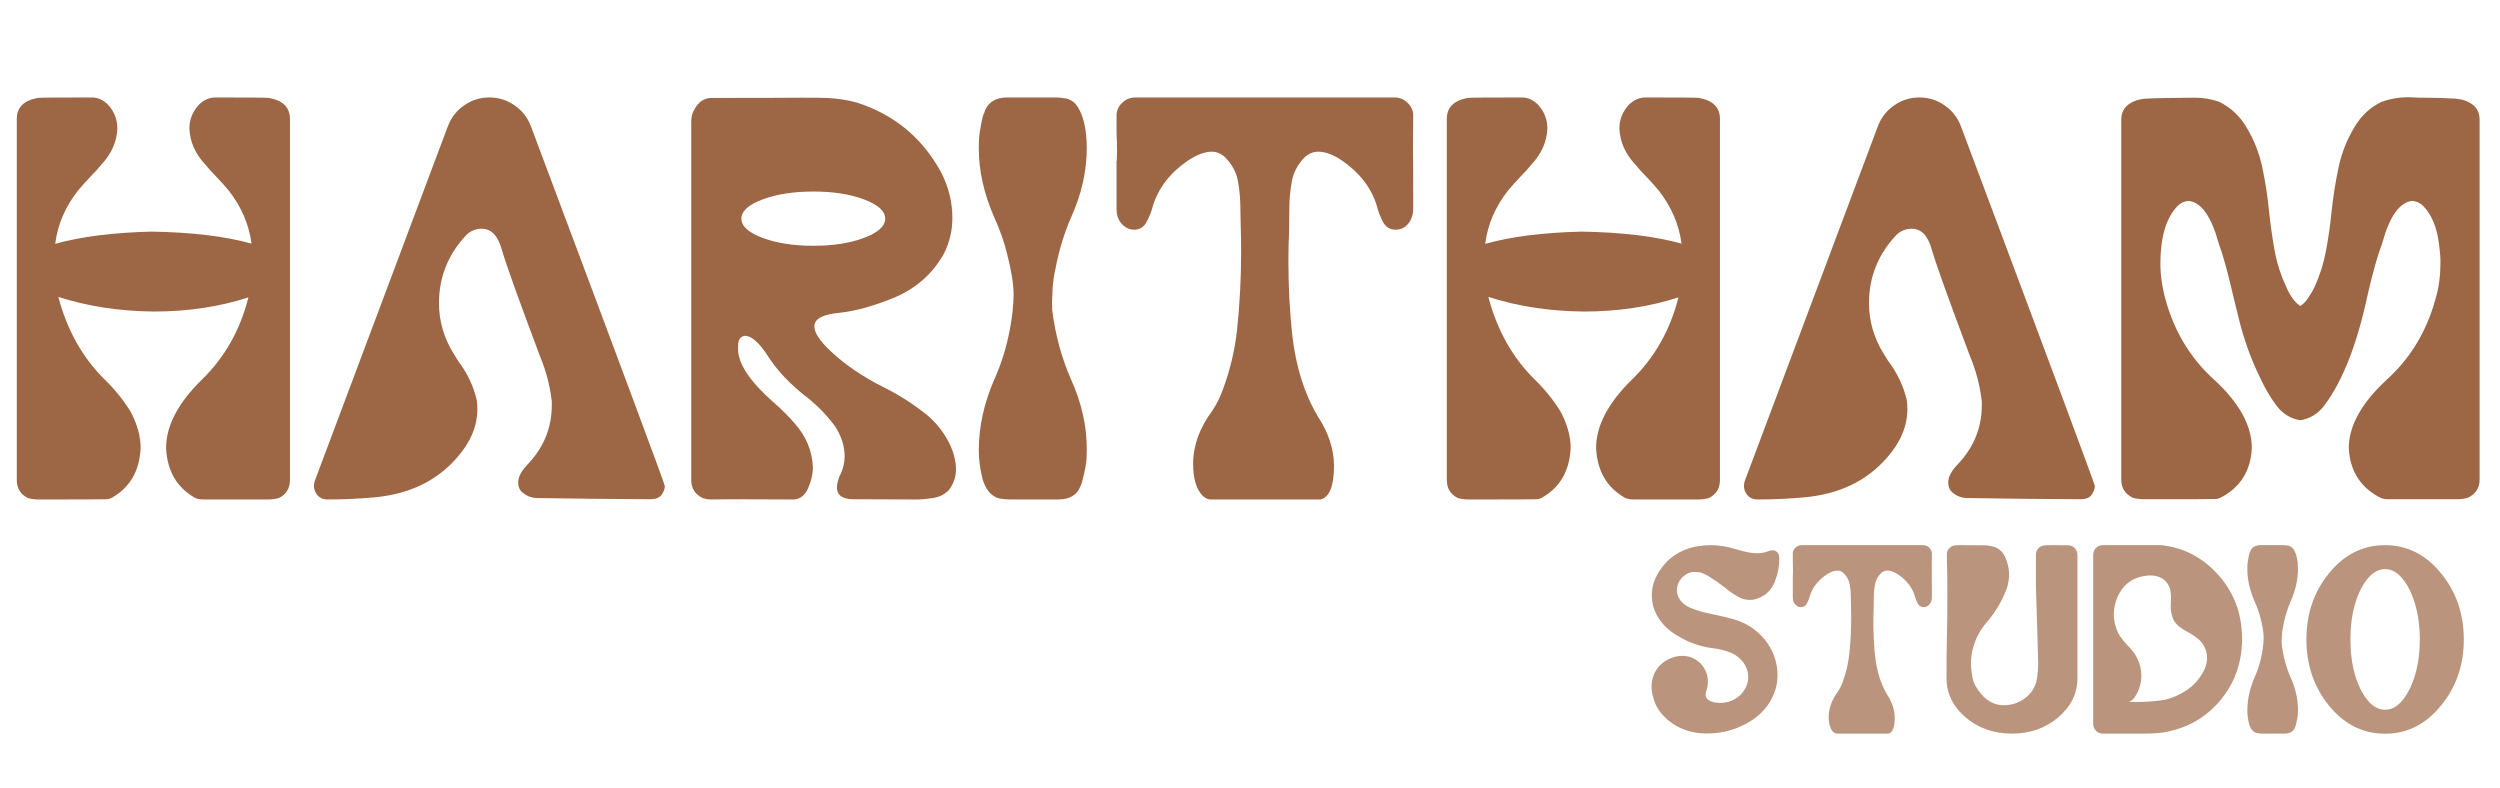
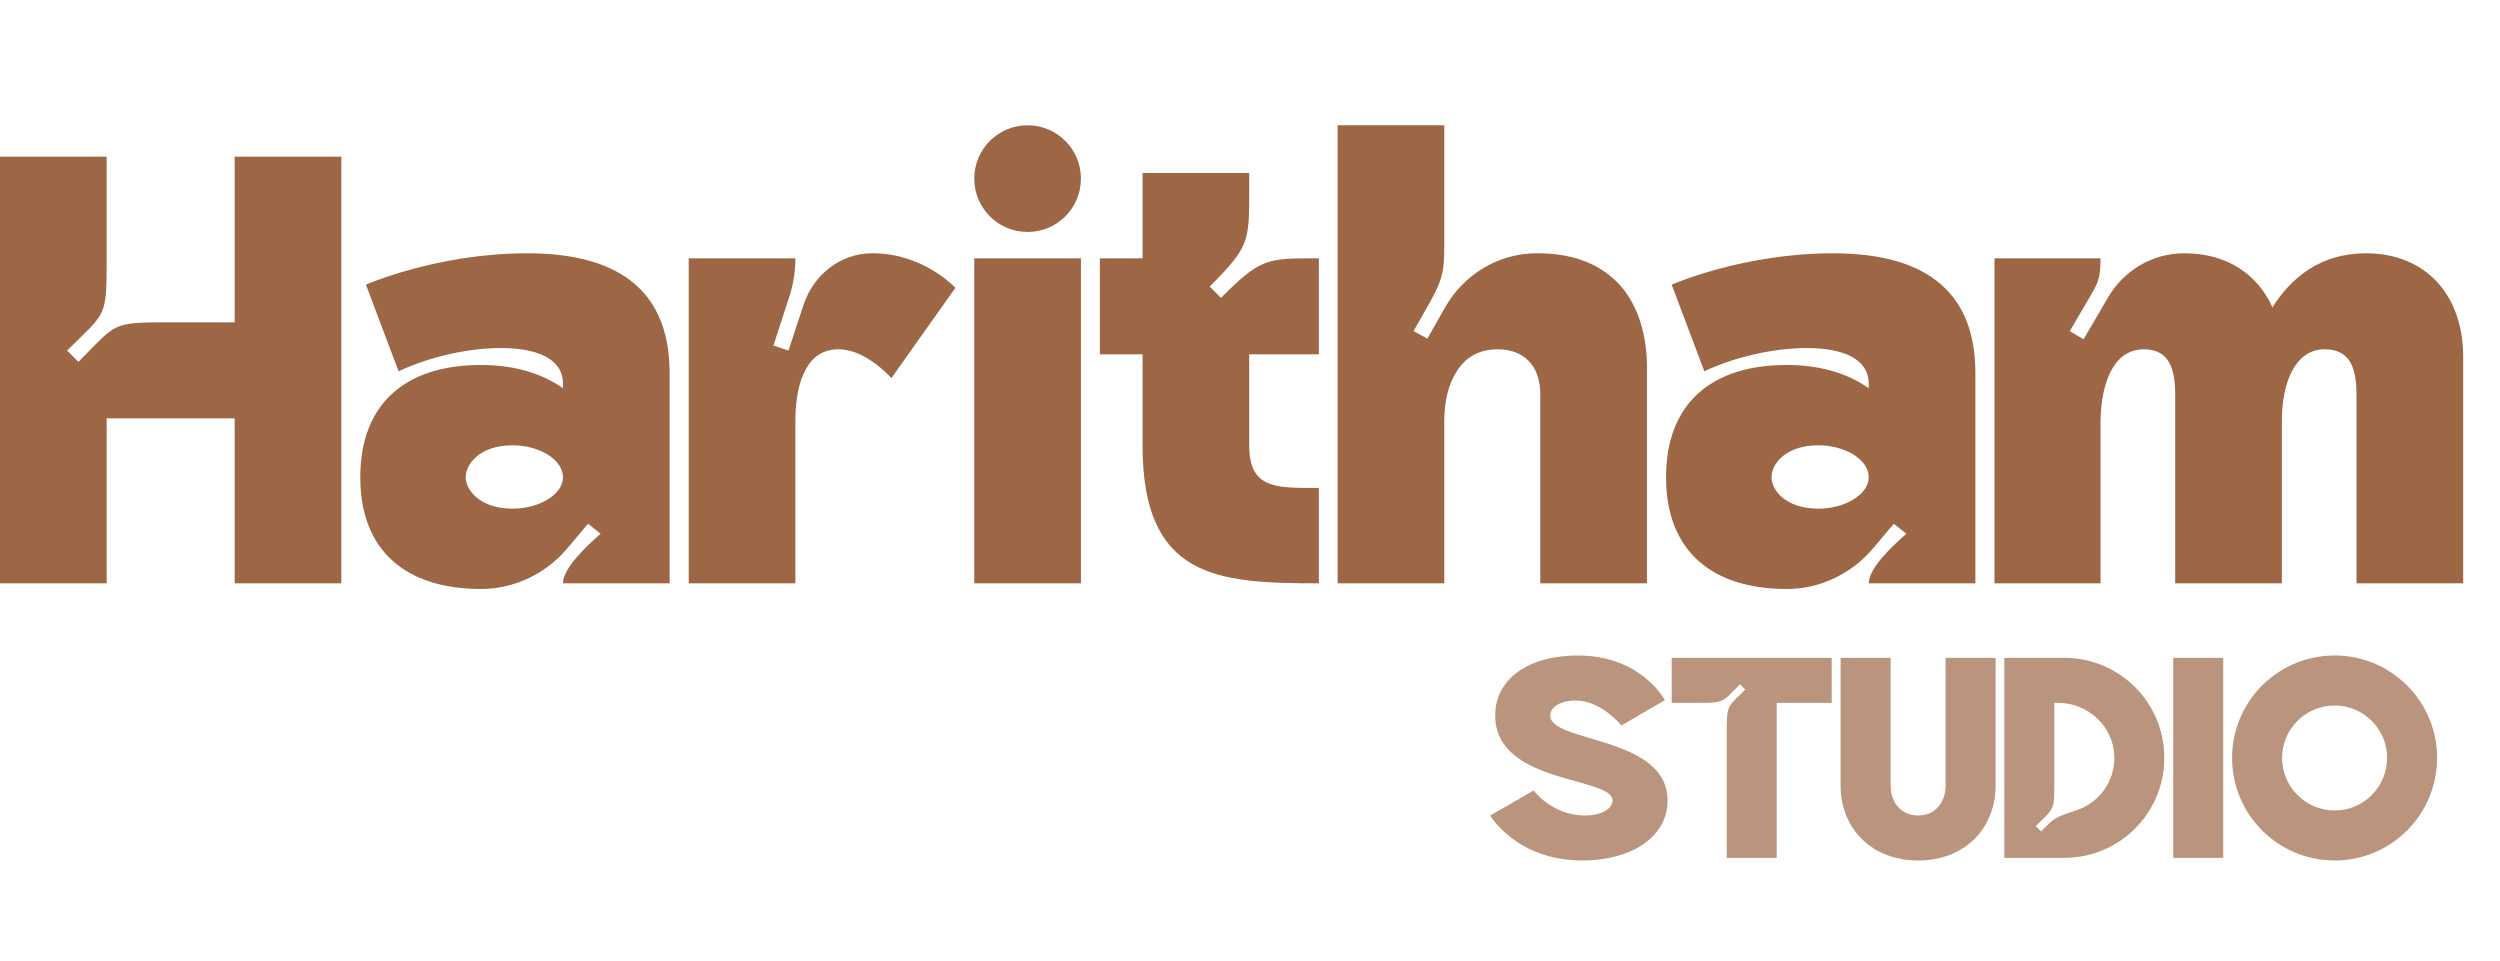
- <svg xmlns="http://www.w3.org/2000/svg" width="651" height="205" viewBox="0 0 651 205" fill="none">
-   <path d="M69.875 130.062H53.062C52.188 130.062 51.458 129.938 50.875 129.688C46.083 127.021 43.542 122.688 43.25 116.688C43.25 110.854 46.375 104.896 52.625 98.812C58.542 93.021 62.562 85.896 64.688 77.438C57.104 79.896 48.896 81.125 40.062 81.125C31.104 81.042 22.812 79.771 15.188 77.312C17.479 85.979 21.5 93.146 27.25 98.812C29.792 101.271 32.021 104.021 33.938 107.062C35.729 110.396 36.625 113.604 36.625 116.688C36.333 122.688 33.792 127.021 29 129.688C28.625 129.854 28.271 129.958 27.938 130C27.604 130.042 21.625 130.062 10 130.062C9.042 130.062 8.125 129.938 7.25 129.688C5.333 128.729 4.375 127.167 4.375 125V30.938C4.375 27.979 6.188 26.167 9.812 25.5C10.229 25.417 14.917 25.375 23.875 25.375C25.417 25.375 26.812 25.979 28.062 27.188C29.729 28.979 30.562 31.083 30.562 33.5C30.396 36.958 29.021 40.062 26.438 42.812C25.521 43.938 24.562 45 23.562 46C22.438 47.167 21.354 48.375 20.312 49.625C16.979 53.875 15 58.5 14.375 63.5C21 61.625 29.354 60.562 39.438 60.312C49.938 60.479 58.625 61.521 65.5 63.438C64.833 58.438 62.854 53.833 59.562 49.625C58.521 48.375 57.438 47.167 56.312 46C55.312 45 54.354 43.938 53.438 42.812C50.854 40.062 49.479 36.958 49.312 33.5C49.312 31.083 50.167 28.979 51.875 27.188C53.125 25.979 54.562 25.375 56.188 25.375C65.021 25.375 69.646 25.417 70.062 25.5C73.688 26.167 75.5 27.979 75.5 30.938V125C75.5 127.167 74.542 128.729 72.625 129.688C71.75 129.938 70.833 130.062 69.875 130.062ZM85.25 130.062C84 130.062 83.042 129.562 82.375 128.562C81.958 127.938 81.75 127.271 81.75 126.562C81.75 126.146 81.812 125.729 81.938 125.312L116.625 32.875C117.5 30.583 118.917 28.771 120.875 27.438C122.833 26.062 125.021 25.375 127.438 25.375C129.854 25.375 132.042 26.062 134 27.438C135.958 28.771 137.375 30.583 138.25 32.875C161.5 94.875 173.125 126.104 173.125 126.562C173.125 127.271 172.854 128.021 172.312 128.812C171.771 129.562 170.875 129.958 169.625 130C159.667 129.958 149.646 129.854 139.562 129.688C138.271 129.604 137.125 129.146 136.125 128.312C135.333 127.688 134.938 126.792 134.938 125.625C134.938 124.125 135.854 122.458 137.688 120.625C141.688 116.292 143.688 111.25 143.688 105.5V104.562C143.229 100.479 142.188 96.5 140.562 92.625C135.021 77.875 131.729 68.688 130.688 65.062C129.688 61.396 127.938 59.562 125.438 59.562C123.896 59.562 122.562 60.104 121.438 61.188C116.688 66.229 114.312 72.146 114.312 78.938C114.312 83.562 115.562 87.917 118.062 92L119.312 94C121.646 97.083 123.25 100.438 124.125 104.062C124.25 104.854 124.312 105.667 124.312 106.5C124.312 110.958 122.521 115.208 118.938 119.25C113.688 125.25 106.562 128.667 97.562 129.5C93.521 129.875 89.417 130.062 85.25 130.062ZM238.562 130.062L221.938 130C219.271 129.917 217.938 128.896 217.938 126.938C217.938 125.812 218.312 124.521 219.062 123.062C219.646 121.688 219.938 120.292 219.938 118.875C219.938 116.083 219.062 113.396 217.312 110.812C215.021 107.771 212.354 105.104 209.312 102.812C205.771 99.979 202.896 96.979 200.688 93.812C200.521 93.604 200.354 93.354 200.188 93.062C197.896 89.438 195.875 87.562 194.125 87.438C192.833 87.521 192.188 88.417 192.188 90.125V90.875C192.188 94.75 195.333 99.438 201.625 104.938C203.5 106.562 205.25 108.312 206.875 110.188C209.917 113.562 211.521 117.438 211.688 121.812C211.646 123.521 211.229 125.292 210.438 127.125C209.646 128.917 208.458 129.896 206.875 130.062L190.438 130L185.188 130.062C184.479 130.062 183.771 129.958 183.062 129.75C181.021 128.75 180 127.188 180 125.062V31.75C180 30.5 180.229 29.5 180.688 28.75C181.771 26.583 183.312 25.5 185.312 25.5C196.938 25.5 204.771 25.479 208.812 25.438C211.812 25.438 213.958 25.458 215.25 25.5C218 25.625 220.604 26.021 223.062 26.688C232.729 29.771 240.021 35.75 244.938 44.625C246.979 48.5 248 52.542 248 56.75C248 60.167 247.208 63.375 245.625 66.375C242.667 71.458 238.417 75.167 232.875 77.5C227.583 79.667 222.875 80.979 218.75 81.438C214.292 81.812 212.062 83 212.062 85C212.062 86.667 213.5 88.833 216.375 91.5C220.042 94.958 224.562 98.042 229.938 100.75C234.146 102.833 238.042 105.333 241.625 108.25C244.208 110.5 246.208 113.188 247.625 116.312C248.5 118.396 248.938 120.375 248.938 122.25C248.938 124.208 248.312 126 247.062 127.625C245.979 128.75 244.604 129.438 242.938 129.688C241.312 129.938 239.854 130.062 238.562 130.062ZM211.812 64C216.979 64 221.375 63.312 225 61.938C228.667 60.562 230.5 58.896 230.5 56.938C230.5 54.979 228.667 53.312 225 51.938C221.375 50.562 216.979 49.875 211.812 49.875C206.646 49.875 202.229 50.562 198.562 51.938C194.896 53.312 193.062 54.979 193.062 56.938C193.062 58.896 194.896 60.562 198.562 61.938C202.229 63.312 206.646 64 211.812 64ZM275.562 130.062H263.25C262.125 130.062 261.042 129.958 260 129.75C258.042 129.125 256.667 127.479 255.875 124.812C255.208 122.146 254.875 119.646 254.875 117.312C254.875 111.146 256.229 104.958 258.938 98.75C260.729 94.833 262.083 90.458 263 85.625C263.583 82.5 263.896 79.542 263.938 76.75C263.938 74 263.375 70.458 262.25 66.125C261.542 63.125 260.438 59.979 258.938 56.688C256.229 50.521 254.875 44.5 254.875 38.625C254.875 36.708 254.979 35.188 255.188 34.062C255.646 31.271 256 29.75 256.25 29.5L256.562 28.625C257.521 26.458 259.458 25.375 262.375 25.375H274.625C275.708 25.375 276.792 25.479 277.875 25.688C279.042 26.062 279.958 26.771 280.625 27.812C282.167 30.229 282.958 33.771 283 38.438C283 44.562 281.625 50.646 278.875 56.688C277.125 60.729 275.792 65.104 274.875 69.812C274.417 71.812 274.146 73.833 274.062 75.875C274.062 76.333 274.042 76.833 274 77.375C273.958 77.875 273.938 78.417 273.938 79L274 80.75C274.792 87.125 276.417 93.125 278.875 98.75C281.625 104.792 283 110.854 283 116.938C283 117.938 282.979 118.792 282.938 119.5C282.896 120.667 282.479 122.771 281.688 125.812C281.604 125.896 281.521 126.125 281.438 126.5C281.396 126.5 281.375 126.521 281.375 126.562C280.5 128.896 278.562 130.062 275.562 130.062ZM343.875 130.062H314.938C314.271 129.896 313.688 129.583 313.188 129.125C311.521 127.417 310.688 124.646 310.688 120.812C310.688 116.062 312.354 111.438 315.688 106.938C316.854 105.188 317.792 103.292 318.5 101.25C320.333 96.292 321.542 91.188 322.125 85.938C322.833 79.188 323.188 72.417 323.188 65.625C323.188 63.042 323.146 60.479 323.062 57.938C323.021 56.979 323 55.854 323 54.562C323 52.021 322.792 49.583 322.375 47.25C321.958 44.875 320.812 42.75 318.938 40.875C317.896 39.958 316.771 39.5 315.562 39.5C313.771 39.5 311.729 40.25 309.438 41.75C304.812 44.875 301.75 48.792 300.25 53.5C299.875 55 299.312 56.438 298.562 57.812C297.854 59.146 296.771 59.812 295.312 59.812C294.479 59.812 293.729 59.583 293.062 59.125C291.521 58.083 290.75 56.521 290.75 54.438V41.938L290.812 41.875L290.875 39C290.875 37.583 290.833 36.146 290.75 34.688V29.625C290.917 28.417 291.458 27.417 292.375 26.625C293.292 25.792 294.396 25.375 295.688 25.375H363.125C364.375 25.375 365.458 25.792 366.375 26.625C367.292 27.417 367.833 28.417 368 29.625C368 33 367.979 35.896 367.938 38.312C367.979 40.729 368 46.104 368 54.438C368 55.521 367.729 56.562 367.188 57.562C366.271 59.062 365.021 59.812 363.438 59.812C361.979 59.812 360.875 59.146 360.125 57.812C359.417 56.438 358.875 55 358.5 53.5C357.042 48.833 354 44.917 349.375 41.75C347.125 40.25 345.083 39.5 343.25 39.5C342 39.5 340.854 39.958 339.812 40.875C337.938 42.75 336.792 44.917 336.375 47.375C335.958 49.625 335.75 51.875 335.75 54.125L335.688 59.875C335.562 62.667 335.5 65.438 335.5 68.188C335.5 74.562 335.833 80.917 336.5 87.25C337.458 95.583 339.708 102.688 343.25 108.562C345.958 112.729 347.333 116.958 347.375 121.25C347.375 126.542 346.208 129.479 343.875 130.062ZM442.25 130.062H425.438C424.562 130.062 423.833 129.938 423.25 129.688C418.458 127.021 415.917 122.688 415.625 116.688C415.625 110.854 418.75 104.896 425 98.812C430.917 93.021 434.938 85.896 437.062 77.438C429.479 79.896 421.271 81.125 412.438 81.125C403.479 81.042 395.188 79.771 387.562 77.312C389.854 85.979 393.875 93.146 399.625 98.812C402.167 101.271 404.396 104.021 406.312 107.062C408.104 110.396 409 113.604 409 116.688C408.708 122.688 406.167 127.021 401.375 129.688C401 129.854 400.646 129.958 400.312 130C399.979 130.042 394 130.062 382.375 130.062C381.417 130.062 380.5 129.938 379.625 129.688C377.708 128.729 376.75 127.167 376.75 125V30.938C376.75 27.979 378.562 26.167 382.188 25.5C382.604 25.417 387.292 25.375 396.25 25.375C397.792 25.375 399.188 25.979 400.438 27.188C402.104 28.979 402.938 31.083 402.938 33.5C402.771 36.958 401.396 40.062 398.812 42.812C397.896 43.938 396.938 45 395.938 46C394.812 47.167 393.729 48.375 392.688 49.625C389.354 53.875 387.375 58.5 386.75 63.5C393.375 61.625 401.729 60.562 411.812 60.312C422.312 60.479 431 61.521 437.875 63.438C437.208 58.438 435.229 53.833 431.938 49.625C430.896 48.375 429.812 47.167 428.688 46C427.688 45 426.729 43.938 425.812 42.812C423.229 40.062 421.854 36.958 421.688 33.5C421.688 31.083 422.542 28.979 424.25 27.188C425.5 25.979 426.938 25.375 428.562 25.375C437.396 25.375 442.021 25.417 442.438 25.5C446.062 26.167 447.875 27.979 447.875 30.938V125C447.875 127.167 446.917 128.729 445 129.688C444.125 129.938 443.208 130.062 442.25 130.062ZM457.625 130.062C456.375 130.062 455.417 129.562 454.75 128.562C454.333 127.938 454.125 127.271 454.125 126.562C454.125 126.146 454.188 125.729 454.312 125.312L489 32.875C489.875 30.583 491.292 28.771 493.25 27.438C495.208 26.062 497.396 25.375 499.812 25.375C502.229 25.375 504.417 26.062 506.375 27.438C508.333 28.771 509.75 30.583 510.625 32.875C533.875 94.875 545.5 126.104 545.5 126.562C545.5 127.271 545.229 128.021 544.688 128.812C544.146 129.562 543.25 129.958 542 130C532.042 129.958 522.021 129.854 511.938 129.688C510.646 129.604 509.5 129.146 508.5 128.312C507.708 127.688 507.312 126.792 507.312 125.625C507.312 124.125 508.229 122.458 510.062 120.625C514.062 116.292 516.062 111.25 516.062 105.5V104.562C515.604 100.479 514.562 96.5 512.938 92.625C507.396 77.875 504.104 68.688 503.062 65.062C502.062 61.396 500.312 59.562 497.812 59.562C496.271 59.562 494.938 60.104 493.812 61.188C489.062 66.229 486.688 72.146 486.688 78.938C486.688 83.562 487.938 87.917 490.438 92L491.688 94C494.021 97.083 495.625 100.438 496.5 104.062C496.625 104.854 496.688 105.667 496.688 106.5C496.688 110.958 494.896 115.208 491.312 119.25C486.062 125.25 478.938 128.667 469.938 129.5C465.896 129.875 461.792 130.062 457.625 130.062ZM639.75 130H622.062C621.062 130 620.292 129.854 619.75 129.562C614.625 126.896 611.917 122.604 611.625 116.688C611.625 110.896 614.938 104.938 621.562 98.812C627.188 93.729 631.208 87.396 633.625 79.812C634.042 78.479 634.25 77.771 634.25 77.688C634.25 77.562 634.271 77.479 634.312 77.438C635.104 74.771 635.5 71.667 635.5 68.125C635.5 67.25 635.438 66.312 635.312 65.312C635.229 64.271 635.167 63.729 635.125 63.688C634.625 59.312 633.25 55.958 631 53.625C630.208 52.833 629.25 52.396 628.125 52.312C624.833 52.688 622.229 56.375 620.312 63.375C619.104 66.542 617.812 71.146 616.438 77.188C613.729 89.771 610.021 99.208 605.312 105.5C603.688 107.708 601.583 109.021 599 109.438C596.458 109.021 594.375 107.729 592.75 105.562C591.125 103.354 589.792 101.104 588.75 98.812C586.125 93.562 584.104 87.875 582.688 81.75L581.562 77.188C580.104 70.854 578.833 66.25 577.75 63.375C575.833 56.375 573.229 52.688 569.938 52.312C568.812 52.396 567.854 52.833 567.062 53.625C564.062 56.708 562.562 61.729 562.562 68.688C562.562 72.146 563.188 75.854 564.438 79.812C566.854 87.396 570.875 93.729 576.5 98.812C583.083 104.854 586.375 110.812 586.375 116.688C586.083 122.604 583.396 126.896 578.312 129.562C577.896 129.771 577.521 129.896 577.188 129.938C576.854 129.979 570.542 130 558.25 130C557.25 130 556.292 129.875 555.375 129.625C553.375 128.625 552.375 127.062 552.375 124.938V31.188C552.375 29.479 552.979 28.167 554.188 27.25C555.396 26.333 556.917 25.812 558.75 25.688C560.583 25.562 564.854 25.479 571.562 25.438C573.729 25.438 575.833 25.792 577.875 26.5C580.833 27.958 583.188 30.146 584.938 33.062C586.938 36.354 588.333 39.896 589.125 43.688C589.917 47.438 590.5 51.271 590.875 55.188C591.25 58.604 591.729 61.979 592.312 65.312C592.938 68.604 593.958 71.771 595.375 74.812C596.417 77.146 597.625 78.771 599 79.688C599.833 79.146 600.562 78.375 601.188 77.375C601.854 76.333 602.354 75.479 602.688 74.812C604.062 71.771 605.062 68.604 605.688 65.312C606.312 61.979 606.792 58.625 607.125 55.25C607.542 51.292 608.146 47.438 608.938 43.688C609.729 39.896 611.125 36.354 613.125 33.062C614.833 30.146 617.188 27.958 620.188 26.5C622.396 25.708 624.708 25.312 627.125 25.312C627.625 25.312 628.146 25.333 628.688 25.375C629.229 25.417 630.021 25.438 631.062 25.438C633.979 25.438 636.729 25.521 639.312 25.688C641.146 25.812 642.667 26.333 643.875 27.25C645.083 28.167 645.688 29.479 645.688 31.188V124.938C645.688 127.062 644.667 128.625 642.625 129.625C641.75 129.875 640.792 130 639.75 130Z" fill="#9D6745" />
-   <path d="M444.523 191C440.441 191 437.004 189.799 434.211 187.396C432.551 185.912 431.438 184.379 430.871 182.797C430.324 181.215 430.051 179.916 430.051 178.9C430.051 177.768 430.275 176.635 430.725 175.502C431.447 173.979 432.492 172.816 433.859 172.016C435.227 171.195 436.633 170.785 438.078 170.785C439.895 170.785 441.486 171.449 442.854 172.777C444.104 174.184 444.729 175.736 444.729 177.436C444.729 178.373 444.611 179.145 444.377 179.75C444.221 180.141 444.143 180.541 444.143 180.951C444.143 181.498 444.396 181.947 444.904 182.299C445.607 182.787 446.643 183.031 448.01 183.031C449.943 183.031 451.682 182.338 453.225 180.951C454.572 179.506 455.246 177.973 455.246 176.352C455.246 175.902 455.197 175.443 455.1 174.975C454.592 172.865 453.254 171.244 451.086 170.111C449.465 169.428 447.775 168.988 446.018 168.793C442.229 168.324 438.674 166.928 435.354 164.604C433.752 163.432 432.482 162.025 431.545 160.385C430.607 158.744 430.139 156.928 430.139 154.936C430.139 152.025 431.35 149.232 433.771 146.557C436.682 143.49 440.627 141.957 445.607 141.957C447.6 141.957 449.768 142.318 452.111 143.041C454.338 143.725 456.105 144.066 457.414 144.066C458.469 144.066 459.328 143.939 459.992 143.686C460.656 143.432 461.203 143.305 461.633 143.305C462.004 143.305 462.346 143.432 462.658 143.686C462.971 143.92 463.156 144.223 463.215 144.594C463.293 144.965 463.332 145.297 463.332 145.59C463.332 147.484 462.961 149.398 462.219 151.332C461.496 153.07 460.51 154.32 459.26 155.082C458.029 155.844 456.857 156.225 455.744 156.225C455.1 156.225 454.436 156.127 453.752 155.932C452.346 155.365 450.783 154.369 449.064 152.943C447.814 151.947 446.535 151.049 445.227 150.248C443.938 149.447 442.961 149.027 442.297 148.988C441.633 148.949 441.262 148.93 441.184 148.93C440.012 148.93 438.898 149.477 437.844 150.57C437.062 151.508 436.672 152.533 436.672 153.646C436.672 154.076 436.73 154.525 436.848 154.994C437.434 156.518 438.566 157.621 440.246 158.305C441.945 158.988 443.586 159.477 445.168 159.77C445.363 159.809 445.559 159.857 445.754 159.916C445.969 159.955 446.193 159.994 446.428 160.033C448.088 160.385 449.738 160.785 451.379 161.234C454.699 162.172 457.443 163.969 459.611 166.625C461.779 169.398 462.863 172.455 462.863 175.795C462.863 176.869 462.736 177.943 462.482 179.018C461.486 182.611 459.396 185.453 456.213 187.543C452.678 189.848 448.781 191 444.523 191ZM491.75 191.029H478.186C477.873 190.951 477.6 190.805 477.365 190.59C476.584 189.789 476.193 188.49 476.193 186.693C476.193 184.467 476.975 182.299 478.537 180.189C479.084 179.369 479.523 178.48 479.855 177.523C480.715 175.199 481.281 172.807 481.555 170.346C481.887 167.182 482.053 164.008 482.053 160.824C482.053 159.613 482.033 158.412 481.994 157.221C481.975 156.771 481.965 156.244 481.965 155.639C481.965 154.447 481.867 153.305 481.672 152.211C481.477 151.098 480.939 150.102 480.061 149.223C479.572 148.793 479.045 148.578 478.479 148.578C477.639 148.578 476.682 148.93 475.607 149.633C473.439 151.098 472.004 152.934 471.301 155.141C471.125 155.844 470.861 156.518 470.51 157.162C470.178 157.787 469.67 158.1 468.986 158.1C468.596 158.1 468.244 157.992 467.932 157.777C467.209 157.289 466.848 156.557 466.848 155.58V149.721L466.877 149.691L466.906 148.344C466.906 147.68 466.887 147.006 466.848 146.322V143.949C466.926 143.383 467.18 142.914 467.609 142.543C468.039 142.152 468.557 141.957 469.162 141.957H500.773C501.359 141.957 501.867 142.152 502.297 142.543C502.727 142.914 502.98 143.383 503.059 143.949C503.059 145.531 503.049 146.889 503.029 148.021C503.049 149.154 503.059 151.674 503.059 155.58C503.059 156.088 502.932 156.576 502.678 157.045C502.248 157.748 501.662 158.1 500.92 158.1C500.236 158.1 499.719 157.787 499.367 157.162C499.035 156.518 498.781 155.844 498.605 155.141C497.922 152.953 496.496 151.117 494.328 149.633C493.273 148.93 492.316 148.578 491.457 148.578C490.871 148.578 490.334 148.793 489.846 149.223C488.967 150.102 488.43 151.117 488.234 152.27C488.039 153.324 487.941 154.379 487.941 155.434L487.912 158.129C487.854 159.438 487.824 160.736 487.824 162.025C487.824 165.014 487.98 167.992 488.293 170.961C488.742 174.867 489.797 178.197 491.457 180.951C492.727 182.904 493.371 184.887 493.391 186.898C493.391 189.379 492.844 190.756 491.75 191.029ZM523.918 191.029C519.172 191.029 515.139 189.613 511.818 186.781C508.518 183.949 506.867 180.531 506.867 176.527C506.867 172.758 506.906 168.979 506.984 165.189C507.062 161.908 507.102 158.627 507.102 155.346C507.102 151.674 507.053 148.012 506.955 144.359C506.955 143.48 507.375 142.787 508.215 142.279C508.508 142.064 509.162 141.957 510.178 141.957C513.889 141.957 516.027 141.967 516.594 141.986C517.492 142.006 518.361 142.143 519.201 142.396C520.627 142.807 521.662 143.822 522.307 145.443C522.873 146.83 523.156 148.236 523.156 149.662C523.156 150.873 522.951 152.084 522.541 153.295C521.291 156.654 519.465 159.682 517.062 162.377C515.578 164.154 514.504 166.195 513.84 168.5C513.43 169.945 513.225 171.391 513.225 172.836C513.225 173.676 513.361 174.887 513.635 176.469C513.908 178.031 514.904 179.711 516.623 181.508C518.146 182.934 519.875 183.646 521.809 183.646C523.664 183.646 525.383 183.119 526.965 182.064C528.547 180.99 529.631 179.535 530.217 177.699C530.568 176.117 530.744 174.525 530.744 172.924C530.744 171.947 530.549 165.326 530.158 153.061V144.418C530.158 143.832 530.334 143.324 530.686 142.895C531.057 142.465 531.516 142.191 532.062 142.074C532.102 142.055 532.141 142.045 532.18 142.045C532.219 142.045 532.268 142.035 532.326 142.016C532.502 141.977 533.332 141.957 534.816 141.957C536.145 141.957 536.857 141.967 536.955 141.986C537.072 141.986 537.521 141.986 538.303 141.986C538.635 141.986 538.82 142.006 538.859 142.045C538.938 142.045 539.006 142.055 539.064 142.074C539.631 142.191 540.08 142.465 540.412 142.895C540.764 143.324 540.949 143.832 540.969 144.418V176.586C540.969 180.531 539.309 183.93 535.988 186.781C532.668 189.613 528.645 191.029 523.918 191.029ZM558.283 191.029H547.561C546.877 191.029 546.291 190.785 545.803 190.297C545.314 189.809 545.07 189.213 545.07 188.51V144.477C545.07 143.773 545.314 143.178 545.803 142.689C546.291 142.201 546.877 141.957 547.561 141.957H562.736C568.283 142.523 573.029 144.867 576.975 148.988C581.545 153.754 583.83 159.535 583.83 166.332C583.83 173.129 581.545 178.92 576.975 183.705C573.635 187.201 569.465 189.477 564.465 190.531C562.941 190.863 560.881 191.029 558.283 191.029ZM556.291 182.797C558.322 182.797 560.441 182.66 562.648 182.387C564.875 182.113 567.16 181.205 569.504 179.662C571.105 178.568 572.443 177.123 573.518 175.326C574.318 173.979 574.719 172.68 574.719 171.43C574.719 169.672 574.113 168.139 572.902 166.83C571.984 165.971 570.959 165.248 569.826 164.662C569.025 164.232 568.273 163.764 567.57 163.256C566.887 162.729 566.34 162.074 565.93 161.293C565.48 160.199 565.256 159.057 565.256 157.865C565.256 157.533 565.266 157.211 565.285 156.898C565.324 156.586 565.344 156.283 565.344 155.99C565.344 155.443 565.305 154.838 565.227 154.174C565.168 153.49 564.934 152.797 564.523 152.094C563.527 150.59 561.965 149.838 559.836 149.838C555.832 150.033 553.029 151.879 551.428 155.375C550.764 156.918 550.432 158.451 550.432 159.975C550.432 161.615 550.812 163.246 551.574 164.867C552.238 166 553.039 167.045 553.977 168.002C555.168 169.232 555.979 170.297 556.408 171.195C557.209 172.68 557.609 174.271 557.609 175.971C557.609 177.807 557.102 179.555 556.086 181.215C555.637 182.016 555.07 182.533 554.387 182.768L556.291 182.797ZM594.904 191.029H589.133C588.605 191.029 588.098 190.98 587.609 190.883C586.691 190.59 586.047 189.818 585.676 188.568C585.363 187.318 585.207 186.146 585.207 185.053C585.207 182.162 585.842 179.262 587.111 176.352C587.951 174.516 588.586 172.465 589.016 170.199C589.289 168.734 589.436 167.348 589.455 166.039C589.455 164.75 589.191 163.09 588.664 161.059C588.332 159.652 587.814 158.178 587.111 156.635C585.842 153.744 585.207 150.922 585.207 148.168C585.207 147.27 585.256 146.557 585.354 146.029C585.568 144.721 585.734 144.008 585.852 143.891L585.998 143.48C586.447 142.465 587.355 141.957 588.723 141.957H594.465C594.973 141.957 595.48 142.006 595.988 142.104C596.535 142.279 596.965 142.611 597.277 143.1C598 144.232 598.371 145.893 598.391 148.08C598.391 150.951 597.746 153.803 596.457 156.635C595.637 158.529 595.012 160.58 594.582 162.787C594.367 163.725 594.24 164.672 594.201 165.629C594.201 165.844 594.191 166.078 594.172 166.332C594.152 166.566 594.143 166.82 594.143 167.094L594.172 167.914C594.543 170.902 595.305 173.715 596.457 176.352C597.746 179.184 598.391 182.025 598.391 184.877C598.391 185.346 598.381 185.746 598.361 186.078C598.342 186.625 598.146 187.611 597.775 189.037C597.736 189.076 597.697 189.184 597.658 189.359C597.639 189.359 597.629 189.369 597.629 189.389C597.219 190.482 596.311 191.029 594.904 191.029ZM621.066 191.059C615.324 191.059 610.471 188.637 606.506 183.793C602.561 178.949 600.588 173.188 600.588 166.508C600.588 159.828 602.561 154.066 606.506 149.223C610.471 144.379 615.324 141.957 621.066 141.957C626.789 141.957 631.633 144.379 635.598 149.223C639.582 154.066 641.574 159.828 641.574 166.508C641.574 173.188 639.582 178.949 635.598 183.793C631.633 188.637 626.789 191.059 621.066 191.059ZM621.066 184.818C622.746 184.818 624.26 183.998 625.607 182.357C626.975 180.697 628.068 178.49 628.889 175.736C629.709 172.963 630.119 169.887 630.119 166.508C630.119 163.148 629.709 160.082 628.889 157.309C628.068 154.535 626.975 152.328 625.607 150.688C624.26 149.027 622.746 148.197 621.066 148.197C619.406 148.197 617.893 149.027 616.525 150.688C615.158 152.328 614.064 154.535 613.244 157.309C612.443 160.082 612.043 163.148 612.043 166.508C612.043 169.887 612.443 172.963 613.244 175.736C614.064 178.49 615.158 180.697 616.525 182.357C617.893 183.998 619.406 184.818 621.066 184.818Z" fill="#9D6745" fill-opacity="0.7" />
+ <svg xmlns="http://www.w3.org/2000/svg" width="510" height="196" viewBox="0 0 510 196" fill="none">
+   <path d="M69.632 31.96V119H47.872V85.336H21.76V119H0V31.96H21.76V52.056C21.76 65.112 21.76 63.448 13.696 71.512L16 73.816C24.064 65.752 22.4 65.752 35.456 65.752H47.872V31.96H69.632ZM107.548 51.672C127.516 51.672 136.604 60.376 136.604 76.12V119H114.844C114.844 115.928 119.58 111.448 122.524 108.888L119.964 106.84L115.868 111.704C111.516 116.952 104.988 120.152 98.204 120.152H98.076C83.1 120.152 73.5 112.6 73.5 97.368C73.5 82.008 83.1 74.456 98.076 74.456C105.628 74.456 111.004 76.504 114.844 79.192V78.296C114.844 73.048 109.34 71 102.172 71C95.516 71 87.58 72.792 81.308 75.736L74.652 58.072C74.652 58.072 89.116 51.672 107.548 51.672ZM104.604 103.768C109.852 103.768 114.844 100.952 114.844 97.368C114.844 93.656 109.852 90.84 104.604 90.84C97.692 90.84 95.004 94.808 95.004 97.368C95.004 99.8 97.692 103.768 104.604 103.768ZM181.844 77.144C181.844 77.144 176.724 71.256 171.092 71.256C167.892 71.256 165.716 72.792 164.308 75.48C162.9 78.04 162.26 81.752 162.26 85.848V119H140.5V52.696H162.26C162.26 55.256 161.876 57.816 161.108 60.248L157.78 70.488L160.852 71.512L163.924 62.168C165.972 56.024 171.476 51.672 177.876 51.672H178.132C188.372 51.672 194.9 58.712 194.9 58.712L181.844 77.144ZM198.75 119V52.696H220.51V119H198.75ZM209.63 47.32C203.614 47.32 198.75 42.456 198.75 36.44C198.75 30.424 203.614 25.56 209.63 25.56C215.646 25.56 220.51 30.424 220.51 36.44C220.51 42.456 215.646 47.32 209.63 47.32ZM254.839 72.28V90.84C254.839 99.288 259.703 99.544 267.639 99.544H269.047V119C248.311 119 233.079 117.976 233.079 90.84V72.28H224.375V52.696H233.079V35.288H254.839V39C254.839 49.24 254.839 50.392 246.775 58.456L249.079 60.76C257.143 52.696 258.423 52.696 268.535 52.696H269.047V72.28H254.839ZM335.979 119H314.219V80.472C314.219 74.072 310.379 71.256 305.515 71.256C301.547 71.256 298.859 73.048 297.195 75.736C295.403 78.424 294.635 82.136 294.635 85.848V119H272.875V25.56H294.635V49.88C294.635 57.048 294.123 57.432 288.363 67.544L291.179 69.08L294.891 62.552C298.731 55.896 305.771 51.672 313.451 51.672H313.707C321.515 51.672 327.019 54.232 330.731 58.456C334.315 62.68 335.979 68.568 335.979 74.968V119ZM373.923 51.672C393.891 51.672 402.979 60.376 402.979 76.12V119H381.219C381.219 115.928 385.955 111.448 388.899 108.888L386.339 106.84L382.243 111.704C377.891 116.952 371.363 120.152 364.579 120.152H364.451C349.475 120.152 339.875 112.6 339.875 97.368C339.875 82.008 349.475 74.456 364.451 74.456C372.003 74.456 377.379 76.504 381.219 79.192V78.296C381.219 73.048 375.715 71 368.547 71C361.891 71 353.955 72.792 347.683 75.736L341.027 58.072C341.027 58.072 355.491 51.672 373.923 51.672ZM370.979 103.768C376.227 103.768 381.219 100.952 381.219 97.368C381.219 93.656 376.227 90.84 370.979 90.84C364.067 90.84 361.379 94.808 361.379 97.368C361.379 99.8 364.067 103.768 370.979 103.768ZM502.491 119H480.731V80.472C480.731 74.712 479.195 71.256 474.203 71.256C471.131 71.256 468.955 73.048 467.547 75.736C466.139 78.424 465.499 82.136 465.499 85.848V119H443.739V80.472C443.739 74.712 442.203 71.256 437.339 71.256C431.067 71.256 428.635 78.296 428.507 85.848V119H406.875V52.696H428.507C428.507 57.048 427.867 57.816 426.587 60.12L422.235 67.544L425.051 69.208L429.915 60.888C433.115 55.256 439.003 51.672 445.531 51.672H445.659C454.235 51.672 460.507 55.896 463.579 62.68C467.419 56.664 473.307 51.672 482.651 51.672C494.939 51.672 502.491 60.248 502.491 72.792V119Z" fill="#9D6745" />
+   <path d="M316.24 145.96C316.24 151.6 340.18 150.04 340.18 163.3C340.18 170.98 332.44 175.54 322.84 175.54C309.34 175.54 304 166.36 304 166.36L312.88 161.26C312.88 161.26 316.6 166.36 323.32 166.36C326.92 166.36 328.96 164.86 328.96 163.3C328.96 158.38 305.02 160.06 305.02 145.96C305.02 138.22 312.22 133.72 321.82 133.72C334.9 133.72 339.64 142.84 339.64 142.84L330.76 148C330.76 148 326.74 142.9 321.34 142.9C318.34 142.9 316.24 144.28 316.24 145.96ZM373.671 134.2V143.38H362.451V175H352.251V149.86C352.251 143.68 352.251 144.46 356.031 140.68L354.951 139.6C351.171 143.38 351.951 143.38 345.831 143.38H341.031V134.2H373.671ZM396.904 160.24V134.2H407.104V160.24C407.104 168.94 400.864 175.54 391.324 175.54C381.724 175.54 375.484 168.94 375.484 160.24V134.2H385.684V160.24C385.684 163.36 387.544 166.36 391.324 166.36C395.044 166.36 396.904 163.36 396.904 160.24ZM435.583 140.2C439.243 143.86 441.523 148.96 441.523 154.6C441.523 165.88 432.403 175 421.123 175H408.883V134.2H421.123C426.763 134.2 431.863 136.48 435.583 140.2ZM415.303 168.52L416.383 169.6C419.083 166.9 418.903 166.84 423.643 165.28C428.143 163.78 431.323 159.58 431.323 154.6V154.18C431.083 148.12 425.923 143.38 419.863 143.38H419.083V159.4C419.083 165.52 419.083 164.74 415.303 168.52ZM443.336 175V134.2H453.536V175H443.336ZM476.288 133.72C487.808 133.72 497.168 143.08 497.168 154.6C497.168 166.18 487.808 175.54 476.288 175.54C464.708 175.54 455.348 166.18 455.348 154.6C455.348 143.08 464.708 133.72 476.288 133.72ZM476.288 165.34C482.168 165.34 486.968 160.54 486.968 154.6C486.968 148.72 482.168 143.92 476.288 143.92C470.348 143.92 465.548 148.72 465.548 154.6C465.548 160.54 470.348 165.34 476.288 165.34Z" fill="#9D6745" fill-opacity="0.7" />
</svg>
